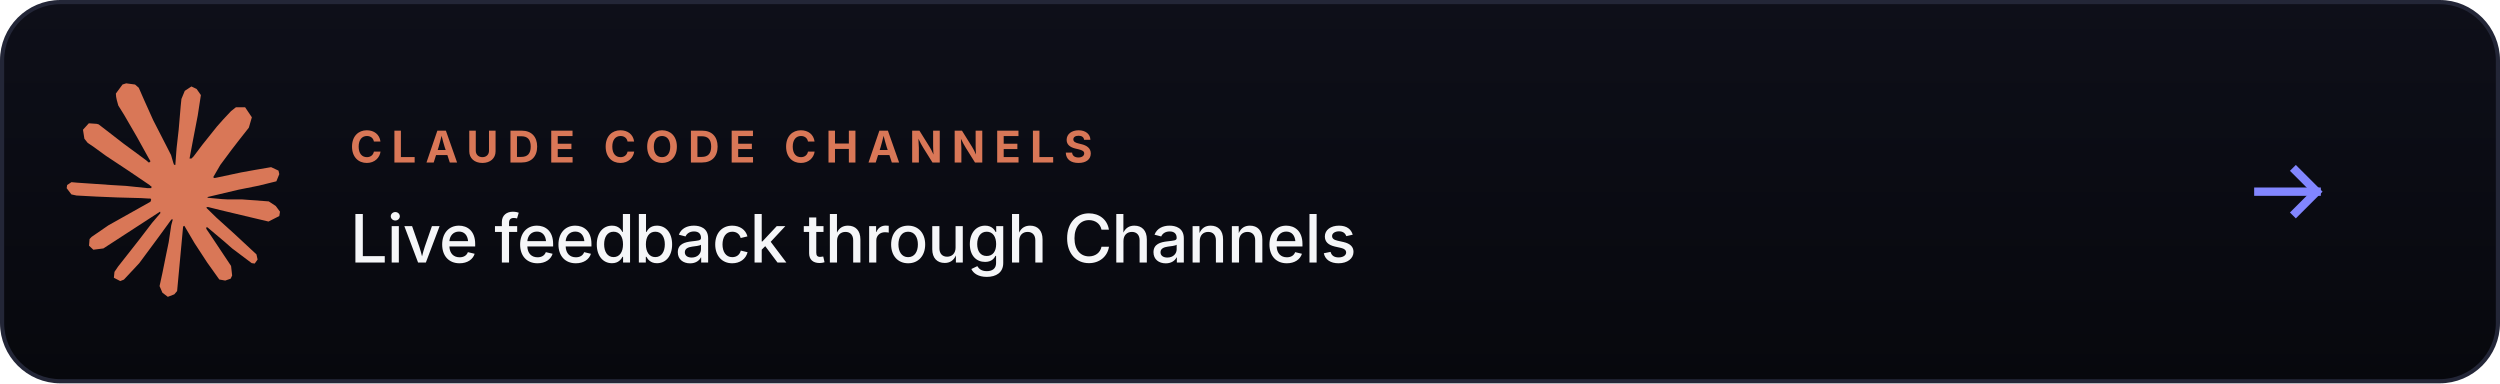
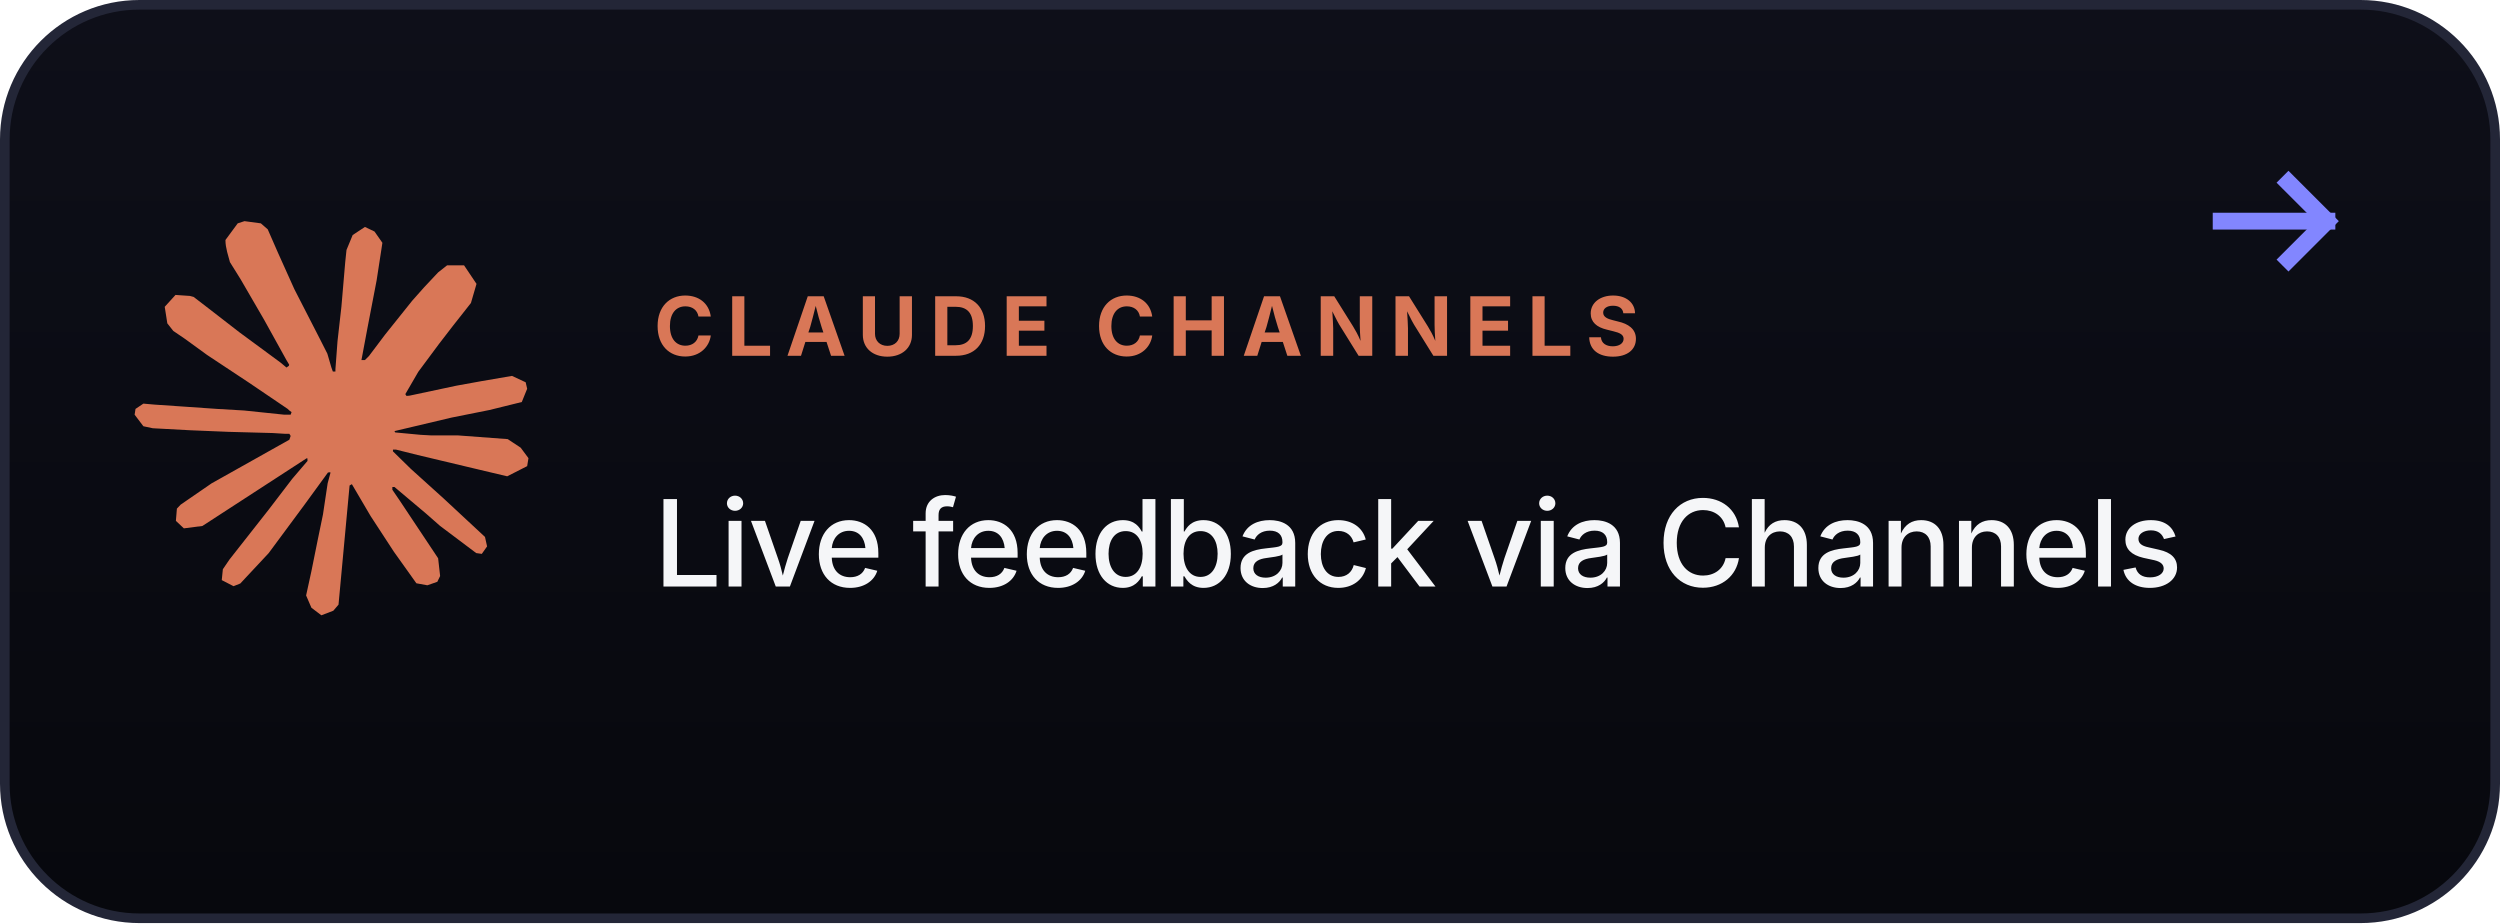
- <svg xmlns="http://www.w3.org/2000/svg" width="600" height="92" viewBox="0 0 600 92" role="img" aria-labelledby="title description">
+ <svg xmlns="http://www.w3.org/2000/svg" width="260" height="96" viewBox="0 0 260 96" role="img" aria-labelledby="title description">
  <defs>
    <linearGradient id="frame" x1="0" y1="0" x2="0" y2="1">
      <stop offset="0" stop-color="#0e0f19" />
      <stop offset="1" stop-color="#07080d" />
    </linearGradient>
  </defs>
-   <rect x="0.5" y="0.5" width="599" height="91" rx="14" fill="url(#frame)" stroke="#232637" />
-   <g id="claude-mark" transform="translate(16 20) scale(.2)" fill="#d97757" aria-hidden="true">
+   <rect x="0.5" y="0.5" width="259" height="95" rx="14" fill="url(#frame)" stroke="#232637" />
+   <g id="claude-mark" transform="translate(14 23) scale(.16)" fill="#d97757" aria-hidden="true">
    <path d="m50.228 170.321 50.357-28.257.843-2.463-.843-1.361h-2.462l-8.426-.518-28.775-.778-24.952-1.037-24.175-1.296-6.092-1.297L0 125.796l.583-3.759 5.12-3.434 7.324.648 16.202 1.101 24.304 1.685 17.629 1.037 26.118 2.722h4.148l.583-1.685-1.426-1.037-1.101-1.037-25.147-17.045-27.22-18.017-14.258-10.37-7.713-5.25-3.888-4.925-1.685-10.758 7-7.713 9.397.649 2.398.648 9.527 7.323 20.35 15.75L94.817 91.9l3.889 3.24 1.555-1.102.195-.777-1.75-2.917-14.453-26.118-15.425-26.572-6.87-11.018-1.814-6.61c-.648-2.723-1.102-4.991-1.102-7.778l7.972-10.823L71.42 0 82.05 1.426l4.472 3.888 6.61 15.101 10.694 23.786 16.591 32.34 4.861 9.592 2.592 8.879.973 2.722h1.685v-1.556l1.36-18.211 2.528-22.36 2.463-28.776.843-8.1 4.018-9.722 7.971-5.25 6.222 2.981 5.12 7.324-.713 4.73-3.046 19.768-5.962 30.98-3.889 20.739h2.268l2.593-2.593 10.499-13.934 17.628-22.036 7.778-8.749 9.073-9.657 5.833-4.601h11.018l8.1 12.055-3.628 12.443-11.342 14.388-9.398 12.184-13.48 18.147-8.426 14.518.778 1.166 2.01-.194 30.46-6.481 16.462-2.982 19.637-3.37 8.88 4.148.971 4.213-3.5 8.62-20.998 5.184-24.628 4.926-36.682 8.685-.454.324.519.648 16.526 1.555 7.065.389h17.304l32.21 2.398 8.426 5.574 5.055 6.805-.843 5.184-12.962 6.611-17.498-4.148-40.83-9.721-14-3.5h-1.944v1.167l11.666 11.406 21.387 19.314 26.767 24.887 1.36 6.157-3.434 4.86-3.63-.518-23.526-17.693-9.073-7.972-20.545-17.304h-1.36v1.814l4.73 6.935 25.017 37.59 1.296 11.536-1.814 3.76-6.481 2.268-7.13-1.297-14.647-20.544-15.1-23.138-12.185-20.739-1.49.843-7.194 77.448-3.37 3.953-7.778 2.981-6.48-4.925-3.436-7.972 3.435-15.749 4.148-20.544 3.37-16.333 3.046-20.285 1.815-6.74-.13-.454-1.49.194-15.295 20.999-23.267 31.433-18.406 19.702-4.407 1.75-7.648-3.954.713-7.064 4.277-6.286 25.47-32.405 15.36-20.092 9.917-11.6-.065-1.686h-.583L44.07 198.125l-12.055 1.555-5.185-4.86.648-7.972 2.463-2.593 20.35-13.999-.064.065Z" />
  </g>
  <g font-family="ui-sans-serif, -apple-system, BlinkMacSystemFont, 'Segoe UI', sans-serif">
-     <text x="84" y="39" fill="#d97757" font-size="10.5" font-weight="700" letter-spacing="2.2">CLAUDE CODE CHANNELS</text>
-     <text x="84" y="63" fill="#f5f6f8" font-size="16" font-weight="500" letter-spacing="-.2">Live feedback through Channels</text>
+     <text x="68" y="37" fill="#d97757" font-size="8.5" font-weight="700" letter-spacing="1.3">CLAUDE CHANNELS</text>
+     <text x="68" y="61" fill="#f5f6f8" font-size="12.5" font-weight="500" letter-spacing="-.2">Live feedback via Channels</text>
  </g>
-   <g transform="translate(542 46)" fill="none" stroke="#8286ff" stroke-linecap="square" stroke-linejoin="miter" stroke-width="2" aria-hidden="true">
-     <path d="M0 0H14" />
-     <path d="m9-5 5 5-5 5" />
+   <g transform="translate(231 23)" fill="none" stroke="#8286ff" stroke-linecap="square" stroke-linejoin="miter" stroke-width="1.75" aria-hidden="true">
+     <path d="M0 0H11" />
+     <path d="m7-4 4 4-4 4" />
  </g>
</svg>
